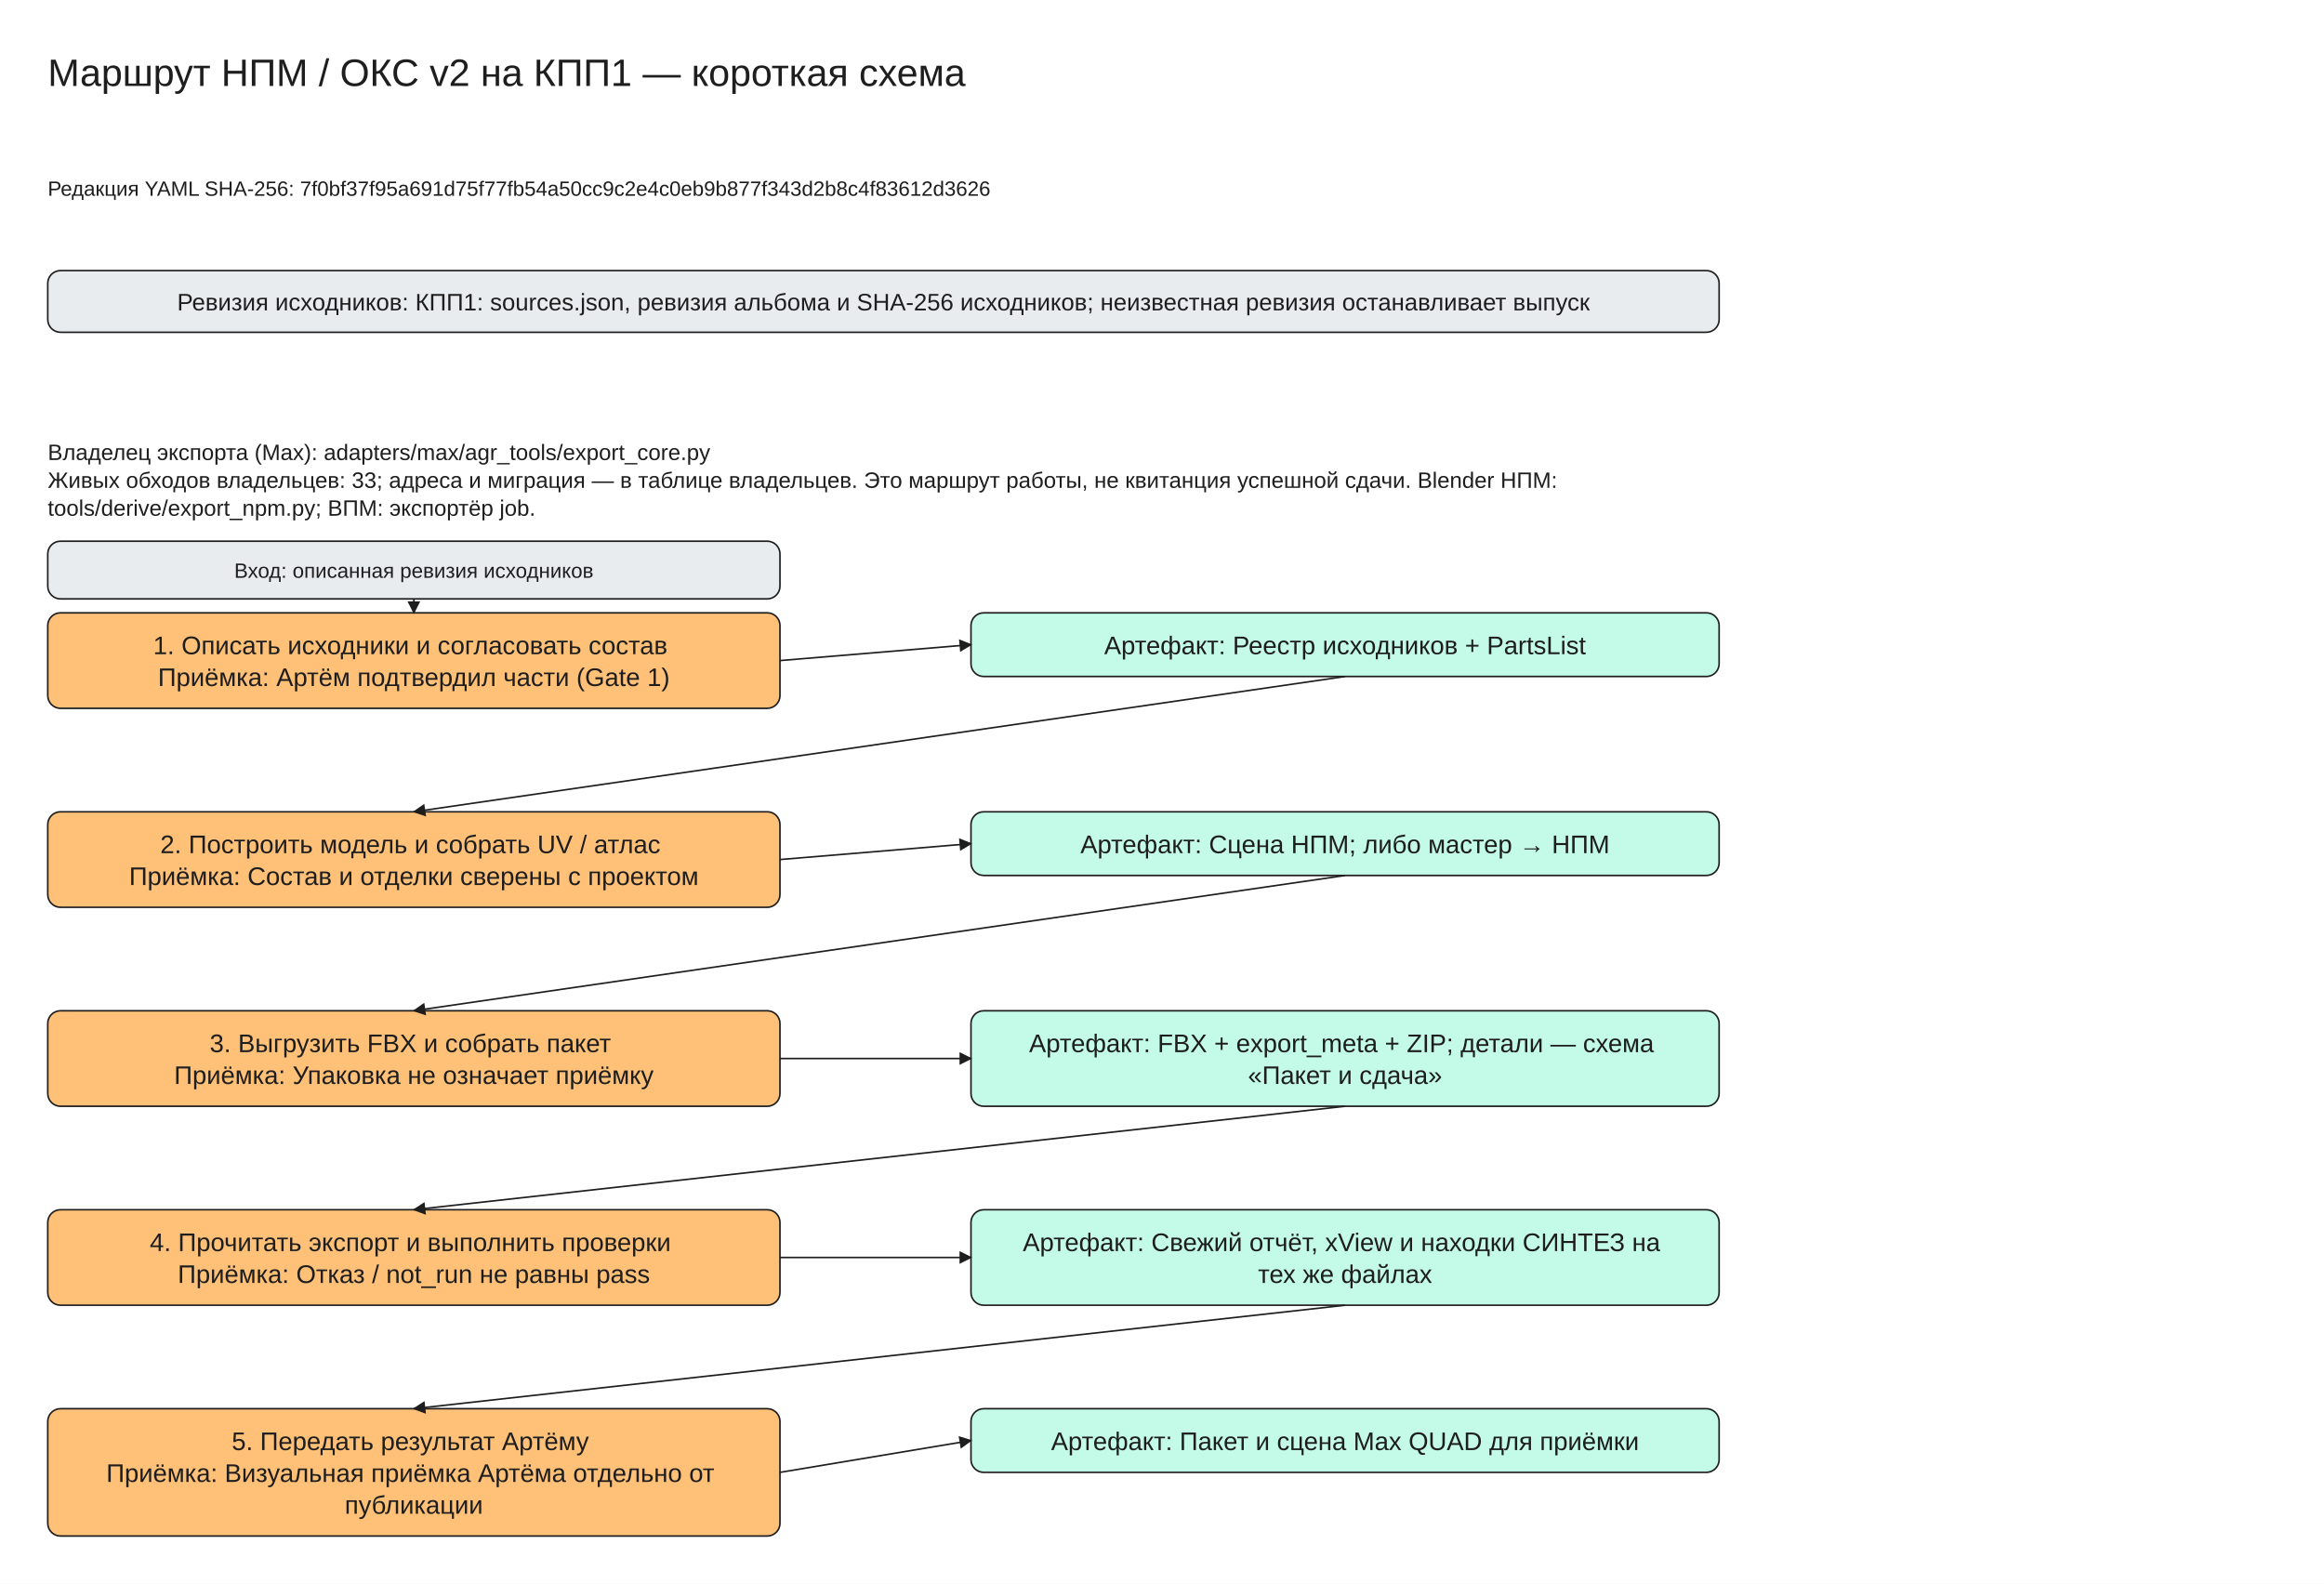
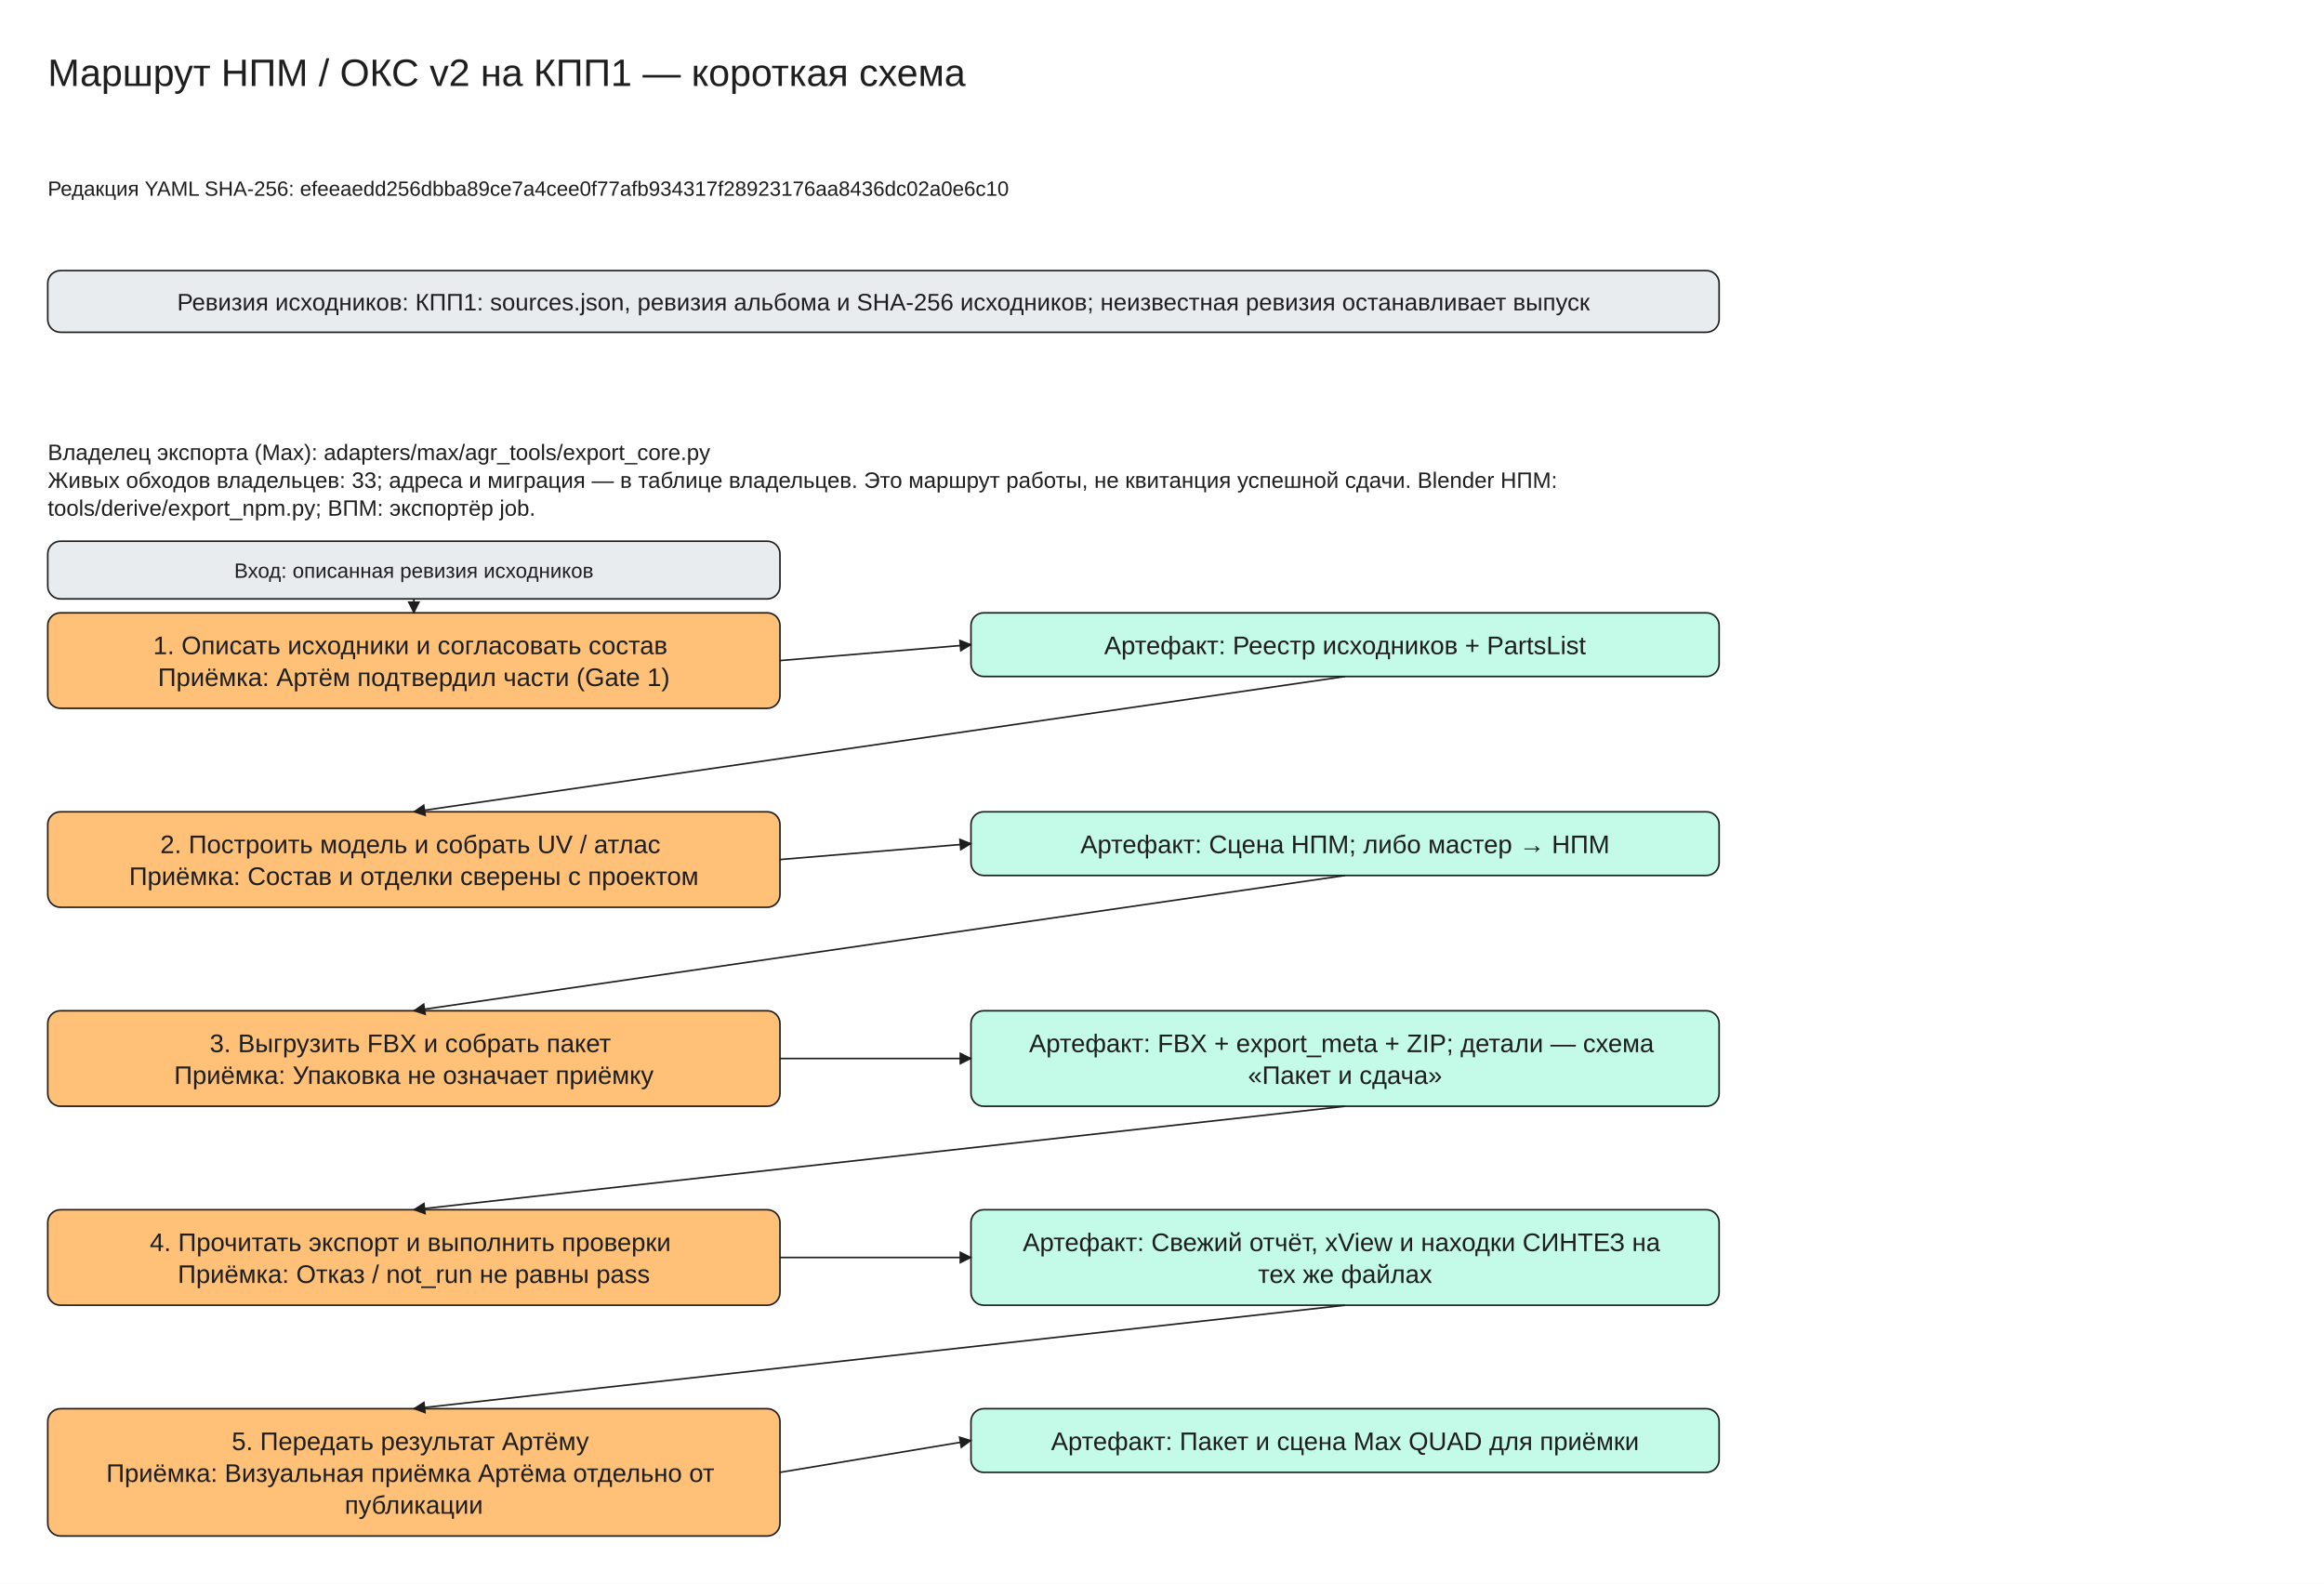
<svg xmlns="http://www.w3.org/2000/svg" viewBox="0 -30 1460 995" width="1460" height="995" font-family="Segoe UI, Arial, sans-serif">
  <defs>
    <marker id="arrow" viewBox="0 0 10 10" refX="9" refY="5" markerWidth="8" markerHeight="8" orient="auto-start-reverse">
      <path d="M0,0 L10,5 L0,10 z" fill="#1e1e1e" />
    </marker>
  </defs>
  <rect x="0" y="-30" width="1460" height="995" fill="#ffffff" />
  <rect x="30" y="140" width="1050" height="38.75" rx="8" fill="#e9ecef" stroke="#1e1e1e" />
  <rect x="30" y="355" width="460" height="60.0" rx="8" fill="#ffc078" stroke="#1e1e1e" />
  <rect x="610" y="355" width="470" height="40.0" rx="8" fill="#c3fae8" stroke="#1e1e1e" />
  <rect x="30" y="310" width="460" height="36.25" rx="8" fill="#e9ecef" stroke="#1e1e1e" />
  <line x1="260.0" y1="346.25" x2="260.0" y2="355.0" stroke="#1e1e1e" marker-end="url(#arrow)" />
  <line x1="490" y1="385.0" x2="610" y2="375.0" stroke="#1e1e1e" marker-end="url(#arrow)" />
  <rect x="30" y="480.0" width="460" height="60.0" rx="8" fill="#ffc078" stroke="#1e1e1e" />
  <rect x="610" y="480.0" width="470" height="40.0" rx="8" fill="#c3fae8" stroke="#1e1e1e" />
  <line x1="845.0" y1="395.0" x2="260.0" y2="480.0" stroke="#1e1e1e" marker-end="url(#arrow)" />
  <line x1="490" y1="510.0" x2="610" y2="500.0" stroke="#1e1e1e" marker-end="url(#arrow)" />
  <rect x="30" y="605.0" width="460" height="60.0" rx="8" fill="#ffc078" stroke="#1e1e1e" />
  <rect x="610" y="605.0" width="470" height="60.0" rx="8" fill="#c3fae8" stroke="#1e1e1e" />
  <line x1="845.0" y1="520.0" x2="260.0" y2="605.0" stroke="#1e1e1e" marker-end="url(#arrow)" />
  <line x1="490" y1="635.0" x2="610" y2="635.0" stroke="#1e1e1e" marker-end="url(#arrow)" />
  <rect x="30" y="730.0" width="460" height="60.0" rx="8" fill="#ffc078" stroke="#1e1e1e" />
  <rect x="610" y="730.0" width="470" height="60.0" rx="8" fill="#c3fae8" stroke="#1e1e1e" />
  <line x1="845.0" y1="665.0" x2="260.0" y2="730.0" stroke="#1e1e1e" marker-end="url(#arrow)" />
  <line x1="490" y1="760.0" x2="610" y2="760.0" stroke="#1e1e1e" marker-end="url(#arrow)" />
  <rect x="30" y="855.0" width="460" height="80.0" rx="8" fill="#ffc078" stroke="#1e1e1e" />
  <rect x="610" y="855.0" width="470" height="40.0" rx="8" fill="#c3fae8" stroke="#1e1e1e" />
  <line x1="845.0" y1="790.0" x2="260.0" y2="855.0" stroke="#1e1e1e" marker-end="url(#arrow)" />
  <line x1="490" y1="895.0" x2="610" y2="875.0" stroke="#1e1e1e" marker-end="url(#arrow)" />
  <text x="30" y="0" font-size="24" text-anchor="start" fill="#1e1e1e">
    <tspan x="30" dy="24">Маршрут НПМ / ОКС v2 на КПП1 — короткая схема</tspan>
  </text>
  <text x="30" y="80" font-size="13" text-anchor="start" fill="#1e1e1e">
-     <tspan x="30" dy="13">Редакция YAML SHA-256: 7f0bf37f95a691d75f77fb54a50cc9c2e4c0eb9b877f343d2b8c4f83612d3626</tspan>
+     <tspan x="30" dy="13">Редакция YAML SHA-256: efeeaedd256dbba89ce7a4cee0f77afb934317f28923176aa8436dc02a0e6c10</tspan>
  </text>
  <text x="555.0" y="150.0" font-size="15" text-anchor="middle" fill="#1e1e1e">
    <tspan x="555.0" dy="15">Ревизия исходников: КПП1: sources.json, ревизия альбома и SHA-256 исходников; неизвестная ревизия останавливает выпуск</tspan>
  </text>
  <text x="30" y="245" font-size="14" text-anchor="start" fill="#1e1e1e">
    <tspan x="30" dy="14">Владелец экспорта (Max): adapters/max/agr_tools/export_core.py</tspan>
    <tspan x="30" dy="17.5">Живых обходов владельцев: 33; адреса и миграция — в таблице владельцев. Это маршрут работы, не квитанция успешной сдачи. Blender НПМ:</tspan>
    <tspan x="30" dy="17.5">tools/derive/export_npm.py; ВПМ: экспортёр job.</tspan>
  </text>
  <text x="260.0" y="365.0" font-size="16" text-anchor="middle" fill="#1e1e1e">
    <tspan x="260.0" dy="16">1. Описать исходники и согласовать состав</tspan>
    <tspan x="260.0" dy="20.0">Приёмка: Артём подтвердил части (Gate 1)</tspan>
  </text>
  <text x="845.0" y="365.0" font-size="16" text-anchor="middle" fill="#1e1e1e">
    <tspan x="845.0" dy="16">Артефакт: Реестр исходников + PartsList</tspan>
  </text>
  <text x="260.0" y="320.0" font-size="13" text-anchor="middle" fill="#1e1e1e">
    <tspan x="260.0" dy="13">Вход: описанная ревизия исходников</tspan>
  </text>
  <text x="260.0" y="490.0" font-size="16" text-anchor="middle" fill="#1e1e1e">
    <tspan x="260.0" dy="16">2. Построить модель и собрать UV / атлас</tspan>
    <tspan x="260.0" dy="20.0">Приёмка: Состав и отделки сверены с проектом</tspan>
  </text>
  <text x="845.0" y="490.0" font-size="16" text-anchor="middle" fill="#1e1e1e">
    <tspan x="845.0" dy="16">Артефакт: Сцена НПМ; либо мастер → НПМ</tspan>
  </text>
  <text x="260.0" y="615.0" font-size="16" text-anchor="middle" fill="#1e1e1e">
    <tspan x="260.0" dy="16">3. Выгрузить FBX и собрать пакет</tspan>
    <tspan x="260.0" dy="20.0">Приёмка: Упаковка не означает приёмку</tspan>
  </text>
  <text x="845.0" y="615.0" font-size="16" text-anchor="middle" fill="#1e1e1e">
    <tspan x="845.0" dy="16">Артефакт: FBX + export_meta + ZIP; детали — схема</tspan>
    <tspan x="845.0" dy="20.0">«Пакет и сдача»</tspan>
  </text>
  <text x="260.0" y="740.0" font-size="16" text-anchor="middle" fill="#1e1e1e">
    <tspan x="260.0" dy="16">4. Прочитать экспорт и выполнить проверки</tspan>
    <tspan x="260.0" dy="20.0">Приёмка: Отказ / not_run не равны pass</tspan>
  </text>
  <text x="845.0" y="740.0" font-size="16" text-anchor="middle" fill="#1e1e1e">
    <tspan x="845.0" dy="16">Артефакт: Свежий отчёт, xView и находки СИНТЕЗ на</tspan>
    <tspan x="845.0" dy="20.0">тех же файлах</tspan>
  </text>
  <text x="260.0" y="865.0" font-size="16" text-anchor="middle" fill="#1e1e1e">
    <tspan x="260.0" dy="16">5. Передать результат Артёму</tspan>
    <tspan x="260.0" dy="20.0">Приёмка: Визуальная приёмка Артёма отдельно от</tspan>
    <tspan x="260.0" dy="20.0">публикации</tspan>
  </text>
  <text x="845.0" y="865.0" font-size="16" text-anchor="middle" fill="#1e1e1e">
    <tspan x="845.0" dy="16">Артефакт: Пакет и сцена Max QUAD для приёмки</tspan>
  </text>
</svg>
